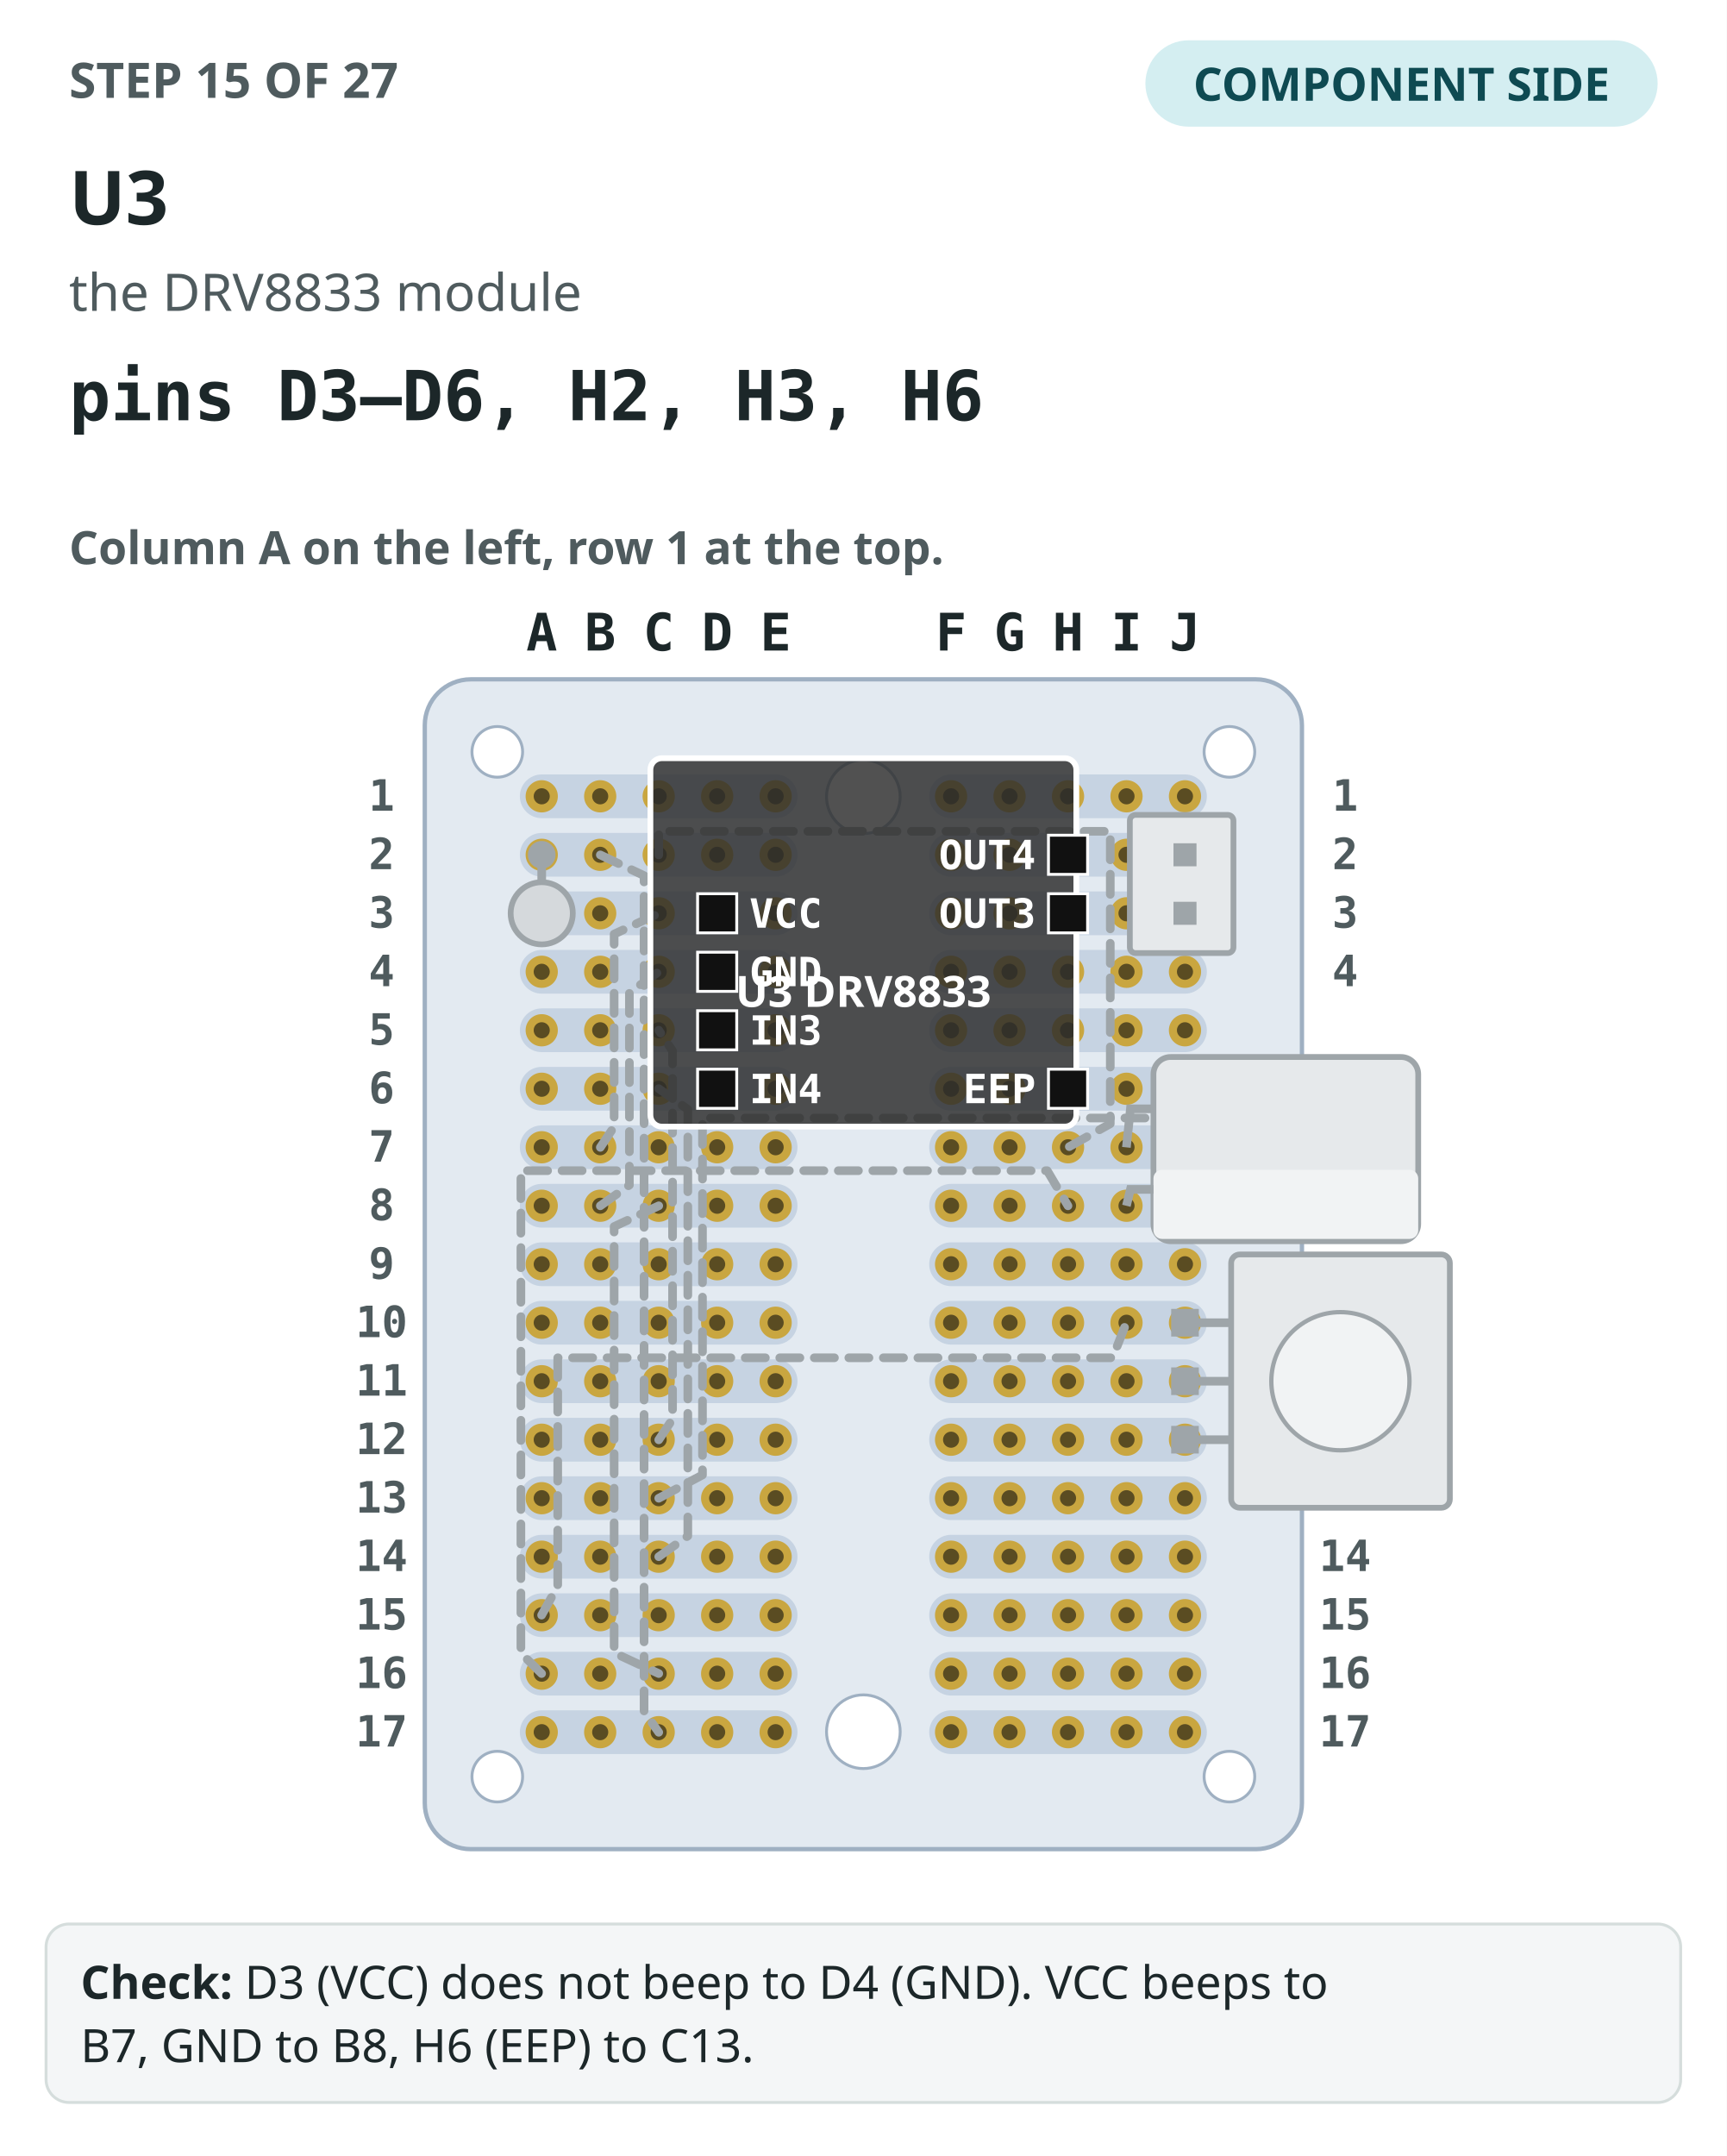
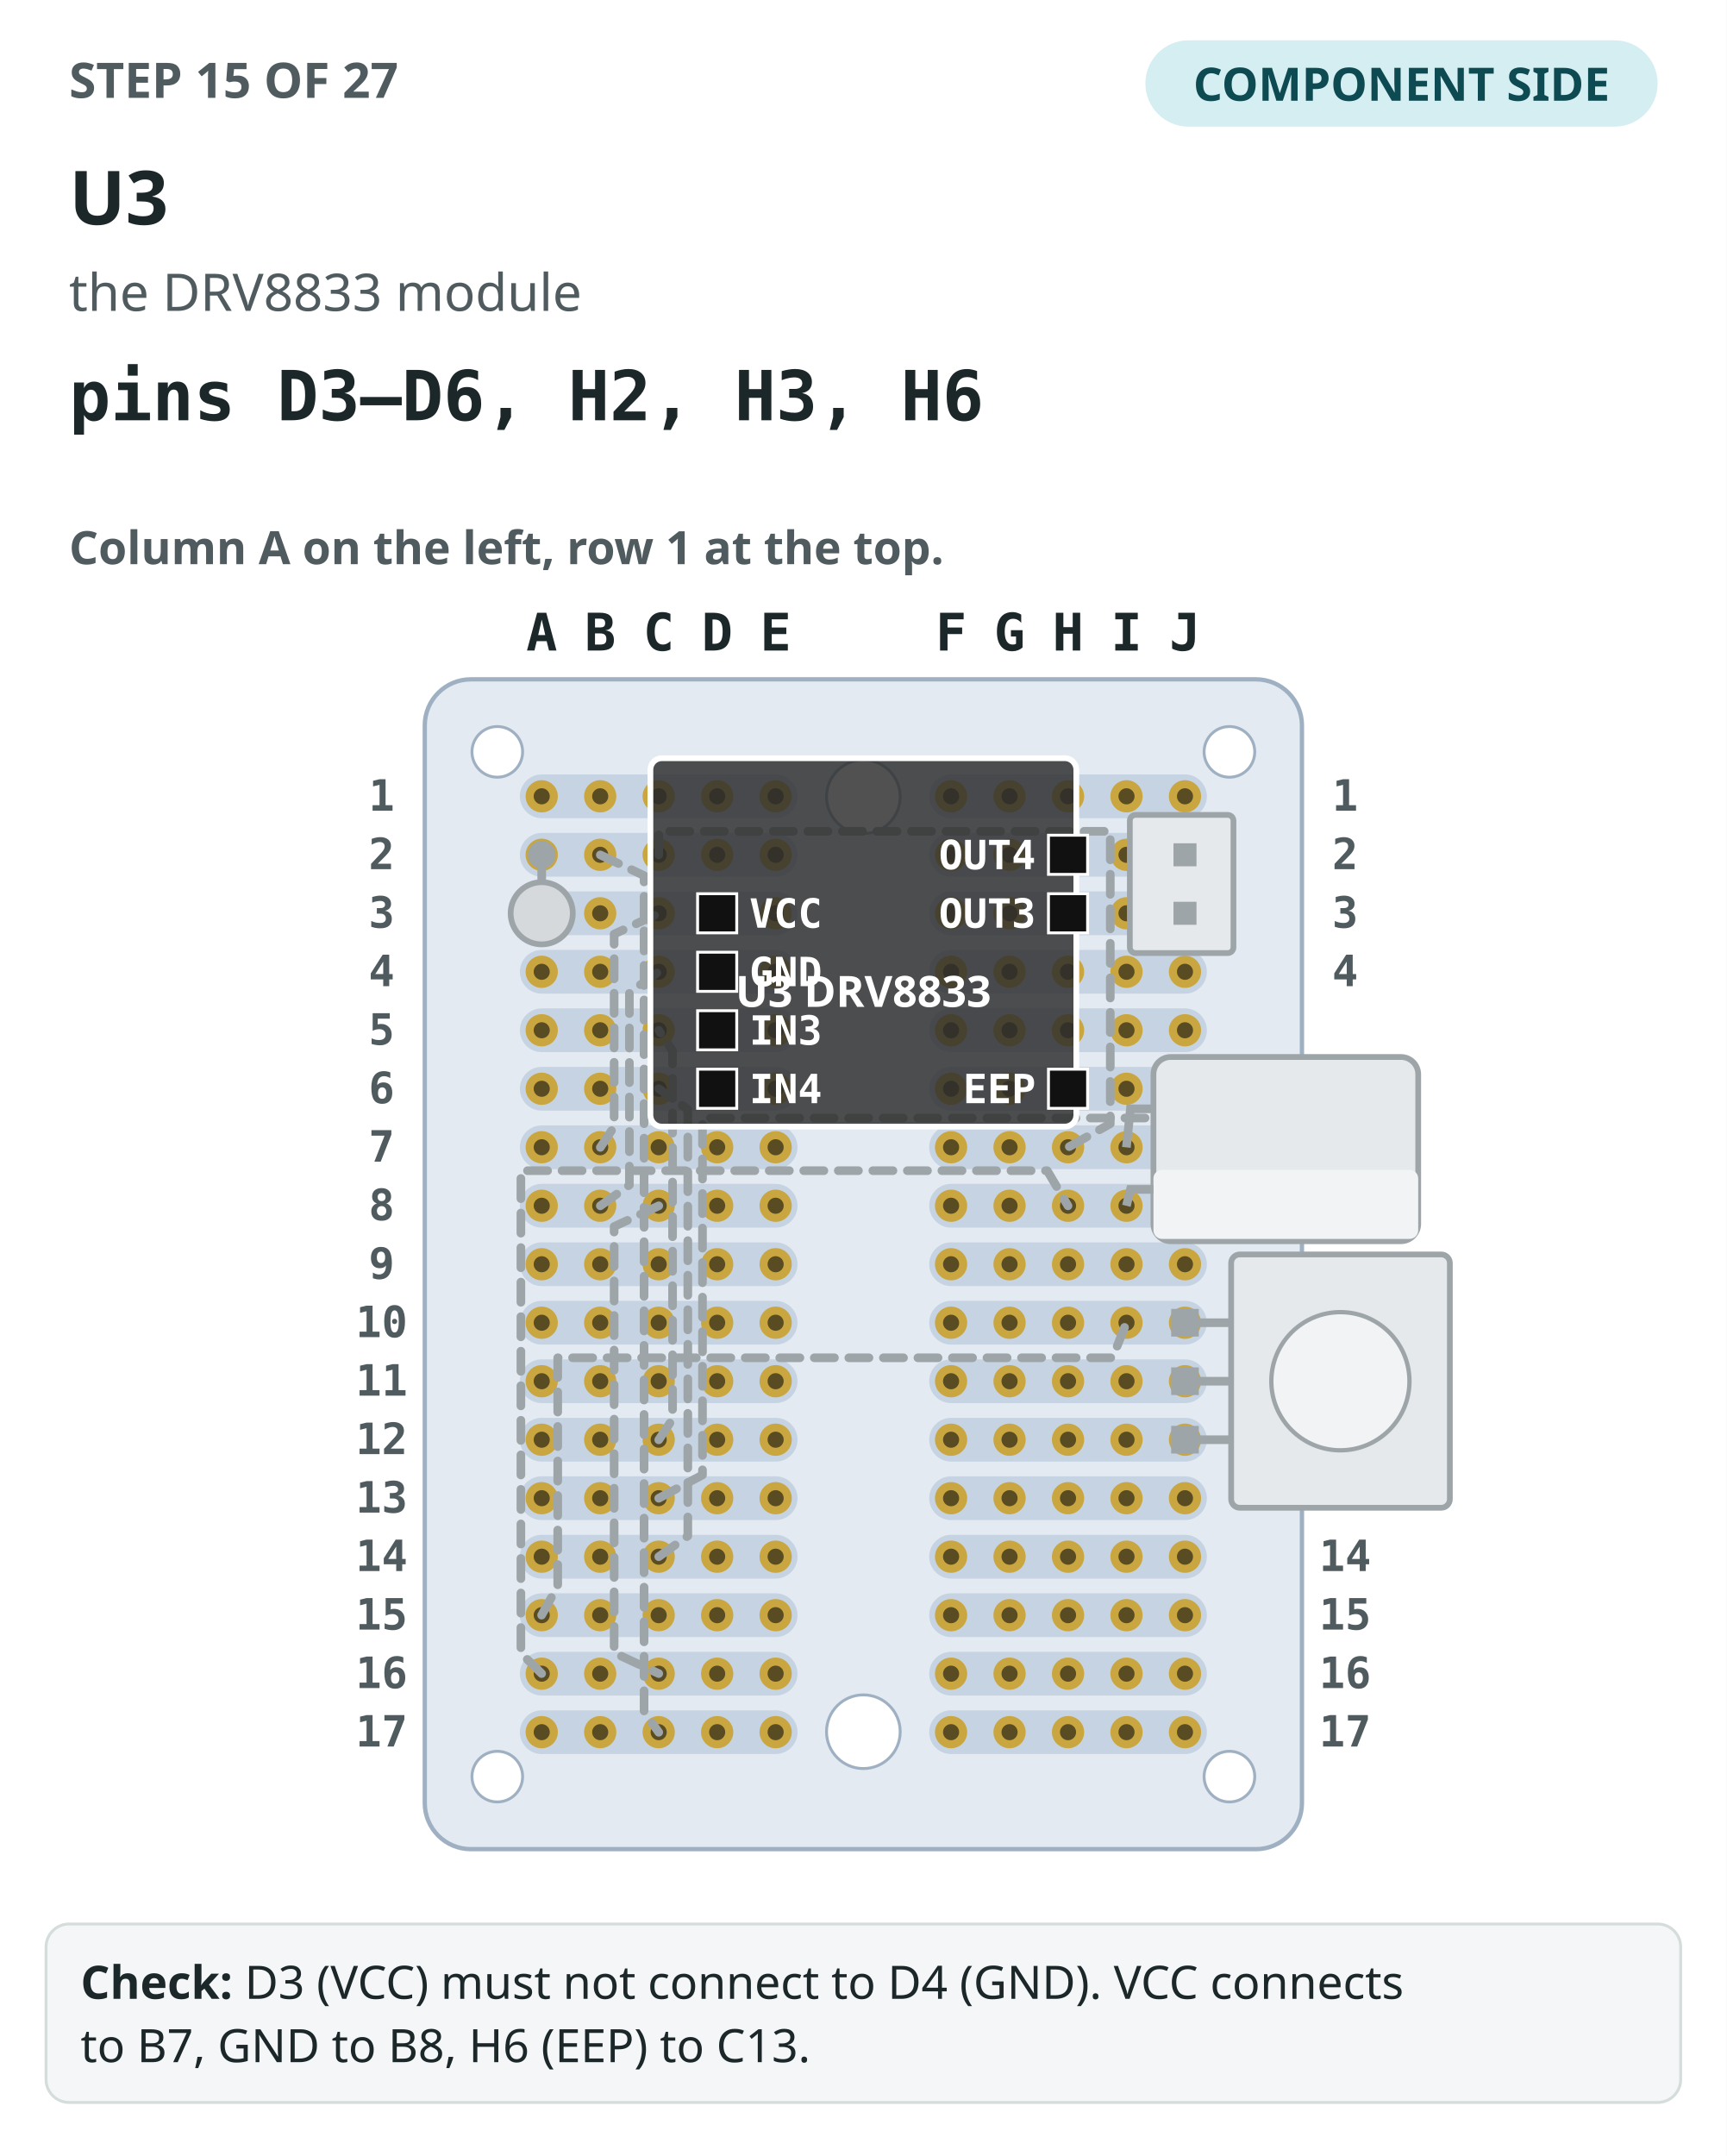
<svg xmlns="http://www.w3.org/2000/svg" viewBox="0 0 600 749" role="img" aria-label="Step 15: The perfboard seen from the component side, column A on the left, with the 14 earlier steps drawn in grey. U3 drawn in colour, pins D3–D6, H2, H3, H6.">
  <rect width="600" height="749" fill="#ffffff" />
  <text x="24" y="34" font-family="IBM Plex Sans,ui-sans-serif,system-ui,sans-serif" font-size="17" font-weight="700" fill="#4f5b5e">STEP 15 OF 27</text>
  <rect x="398" y="14" width="178" height="30" rx="15" fill="#d4eef1" />
  <text x="487" y="35" text-anchor="middle" font-family="IBM Plex Sans,ui-sans-serif,system-ui,sans-serif" font-size="16" font-weight="700" fill="#0e4a52">COMPONENT SIDE</text>
  <text x="24" y="78" font-family="IBM Plex Sans,ui-sans-serif,system-ui,sans-serif" font-size="26" font-weight="700" fill="#1c2729">U3</text>
  <text x="24" y="108" font-family="IBM Plex Sans,ui-sans-serif,system-ui,sans-serif" font-size="18" fill="#4f5b5e">the DRV8833 module</text>
  <text x="24" y="146" font-family="IBM Plex Mono,ui-monospace,SFMono-Regular,Menlo,monospace" font-size="24" font-weight="700" fill="#1c2729">pins D3–D6, H2, H3, H6</text>
  <text x="24" y="196" font-family="IBM Plex Sans,ui-sans-serif,system-ui,sans-serif" font-size="16" font-weight="600" fill="#4f5b5e">Column A on the left, row 1 at the top.</text>
  <rect x="147.6" y="236" width="304.8" height="406.4" rx="16" fill="#e3eaf1" stroke="#9fb0c2" stroke-width="1.5" />
  <rect x="180.64" y="269.04" width="96.48" height="15.2" rx="7.6" fill="#c6d3e2" />
  <rect x="322.88" y="269.04" width="96.48" height="15.2" rx="7.6" fill="#c6d3e2" />
  <rect x="180.64" y="289.36" width="96.48" height="15.2" rx="7.6" fill="#c6d3e2" />
  <rect x="322.88" y="289.36" width="96.48" height="15.2" rx="7.6" fill="#c6d3e2" />
  <rect x="180.64" y="309.68" width="96.48" height="15.2" rx="7.6" fill="#c6d3e2" />
  <rect x="322.88" y="309.68" width="96.48" height="15.2" rx="7.6" fill="#c6d3e2" />
  <rect x="180.64" y="330" width="96.48" height="15.2" rx="7.6" fill="#c6d3e2" />
  <rect x="322.88" y="330" width="96.48" height="15.2" rx="7.6" fill="#c6d3e2" />
  <rect x="180.64" y="350.32" width="96.48" height="15.2" rx="7.6" fill="#c6d3e2" />
  <rect x="322.88" y="350.32" width="96.48" height="15.2" rx="7.6" fill="#c6d3e2" />
  <rect x="180.64" y="370.64" width="96.48" height="15.2" rx="7.6" fill="#c6d3e2" />
  <rect x="322.88" y="370.64" width="96.48" height="15.2" rx="7.6" fill="#c6d3e2" />
  <rect x="180.64" y="390.96" width="96.48" height="15.2" rx="7.6" fill="#c6d3e2" />
  <rect x="322.88" y="390.96" width="96.48" height="15.2" rx="7.6" fill="#c6d3e2" />
  <rect x="180.64" y="411.28" width="96.48" height="15.2" rx="7.6" fill="#c6d3e2" />
  <rect x="322.88" y="411.28" width="96.48" height="15.2" rx="7.6" fill="#c6d3e2" />
  <rect x="180.64" y="431.6" width="96.48" height="15.2" rx="7.6" fill="#c6d3e2" />
  <rect x="322.88" y="431.6" width="96.48" height="15.2" rx="7.6" fill="#c6d3e2" />
  <rect x="180.64" y="451.92" width="96.48" height="15.2" rx="7.6" fill="#c6d3e2" />
  <rect x="322.88" y="451.92" width="96.48" height="15.2" rx="7.6" fill="#c6d3e2" />
  <rect x="180.64" y="472.24" width="96.48" height="15.2" rx="7.6" fill="#c6d3e2" />
  <rect x="322.88" y="472.24" width="96.48" height="15.2" rx="7.6" fill="#c6d3e2" />
  <rect x="180.64" y="492.56" width="96.48" height="15.2" rx="7.6" fill="#c6d3e2" />
  <rect x="322.88" y="492.56" width="96.48" height="15.2" rx="7.6" fill="#c6d3e2" />
  <rect x="180.64" y="512.88" width="96.48" height="15.2" rx="7.6" fill="#c6d3e2" />
  <rect x="322.88" y="512.88" width="96.48" height="15.2" rx="7.6" fill="#c6d3e2" />
  <rect x="180.64" y="533.2" width="96.48" height="15.2" rx="7.6" fill="#c6d3e2" />
  <rect x="322.88" y="533.2" width="96.48" height="15.2" rx="7.6" fill="#c6d3e2" />
  <rect x="180.64" y="553.52" width="96.48" height="15.2" rx="7.6" fill="#c6d3e2" />
  <rect x="322.88" y="553.52" width="96.48" height="15.2" rx="7.6" fill="#c6d3e2" />
  <rect x="180.64" y="573.84" width="96.48" height="15.2" rx="7.6" fill="#c6d3e2" />
  <rect x="322.88" y="573.84" width="96.48" height="15.2" rx="7.6" fill="#c6d3e2" />
  <rect x="180.64" y="594.16" width="96.48" height="15.2" rx="7.6" fill="#c6d3e2" />
  <rect x="322.88" y="594.16" width="96.48" height="15.2" rx="7.6" fill="#c6d3e2" />
  <circle cx="300" cy="276.8" r="12.8" fill="#ffffff" stroke="#9fb0c2" />
  <circle cx="300" cy="601.6" r="12.8" fill="#ffffff" stroke="#9fb0c2" />
  <circle cx="172.8" cy="261.2" r="8.8" fill="#ffffff" stroke="#9fb0c2" />
  <circle cx="427.2" cy="261.2" r="8.8" fill="#ffffff" stroke="#9fb0c2" />
  <circle cx="172.8" cy="617.2" r="8.8" fill="#ffffff" stroke="#9fb0c2" />
  <circle cx="427.2" cy="617.2" r="8.8" fill="#ffffff" stroke="#9fb0c2" />
  <circle cx="188.24" cy="276.64" r="5.6" fill="#c9a640" />
  <circle cx="188.24" cy="276.64" r="2.8" fill="#5a4c22" />
  <circle cx="208.56" cy="276.64" r="5.6" fill="#c9a640" />
  <circle cx="208.56" cy="276.64" r="2.8" fill="#5a4c22" />
  <circle cx="228.88" cy="276.64" r="5.6" fill="#c9a640" />
  <circle cx="228.88" cy="276.64" r="2.8" fill="#5a4c22" />
  <circle cx="249.2" cy="276.64" r="5.6" fill="#c9a640" />
  <circle cx="249.2" cy="276.64" r="2.8" fill="#5a4c22" />
  <circle cx="269.52" cy="276.64" r="5.6" fill="#c9a640" />
  <circle cx="269.52" cy="276.64" r="2.8" fill="#5a4c22" />
  <circle cx="330.48" cy="276.64" r="5.6" fill="#c9a640" />
  <circle cx="330.48" cy="276.64" r="2.8" fill="#5a4c22" />
  <circle cx="350.8" cy="276.64" r="5.6" fill="#c9a640" />
  <circle cx="350.8" cy="276.64" r="2.8" fill="#5a4c22" />
  <circle cx="371.12" cy="276.64" r="5.6" fill="#c9a640" />
  <circle cx="371.12" cy="276.64" r="2.8" fill="#5a4c22" />
  <circle cx="391.44" cy="276.64" r="5.6" fill="#c9a640" />
  <circle cx="391.44" cy="276.64" r="2.8" fill="#5a4c22" />
  <circle cx="411.76" cy="276.64" r="5.6" fill="#c9a640" />
  <circle cx="411.76" cy="276.64" r="2.8" fill="#5a4c22" />
  <circle cx="188.24" cy="296.96" r="5.6" fill="#c9a640" />
  <circle cx="188.24" cy="296.96" r="2.8" fill="#5a4c22" />
  <circle cx="208.56" cy="296.96" r="5.6" fill="#c9a640" />
  <circle cx="208.56" cy="296.96" r="2.8" fill="#5a4c22" />
  <circle cx="228.88" cy="296.96" r="5.6" fill="#c9a640" />
  <circle cx="228.88" cy="296.96" r="2.8" fill="#5a4c22" />
  <circle cx="249.2" cy="296.96" r="5.6" fill="#c9a640" />
  <circle cx="249.2" cy="296.96" r="2.8" fill="#5a4c22" />
  <circle cx="269.52" cy="296.96" r="5.6" fill="#c9a640" />
  <circle cx="269.52" cy="296.96" r="2.8" fill="#5a4c22" />
  <circle cx="330.48" cy="296.96" r="5.6" fill="#c9a640" />
  <circle cx="330.48" cy="296.96" r="2.8" fill="#5a4c22" />
  <circle cx="350.8" cy="296.96" r="5.6" fill="#c9a640" />
  <circle cx="350.8" cy="296.96" r="2.8" fill="#5a4c22" />
  <circle cx="371.12" cy="296.96" r="5.6" fill="#c9a640" />
  <circle cx="371.12" cy="296.96" r="2.8" fill="#5a4c22" />
  <circle cx="391.44" cy="296.96" r="5.6" fill="#c9a640" />
  <circle cx="391.44" cy="296.96" r="2.8" fill="#5a4c22" />
  <circle cx="411.76" cy="296.96" r="5.6" fill="#c9a640" />
  <circle cx="411.76" cy="296.96" r="2.8" fill="#5a4c22" />
  <circle cx="188.24" cy="317.28" r="5.6" fill="#c9a640" />
  <circle cx="188.24" cy="317.28" r="2.8" fill="#5a4c22" />
  <circle cx="208.56" cy="317.28" r="5.6" fill="#c9a640" />
  <circle cx="208.56" cy="317.28" r="2.8" fill="#5a4c22" />
  <circle cx="228.88" cy="317.28" r="5.6" fill="#c9a640" />
  <circle cx="228.88" cy="317.28" r="2.8" fill="#5a4c22" />
  <circle cx="249.2" cy="317.28" r="5.6" fill="#c9a640" />
  <circle cx="249.2" cy="317.28" r="2.8" fill="#5a4c22" />
  <circle cx="269.52" cy="317.28" r="5.6" fill="#c9a640" />
  <circle cx="269.52" cy="317.28" r="2.8" fill="#5a4c22" />
  <circle cx="330.48" cy="317.28" r="5.6" fill="#c9a640" />
  <circle cx="330.48" cy="317.28" r="2.8" fill="#5a4c22" />
  <circle cx="350.8" cy="317.28" r="5.6" fill="#c9a640" />
  <circle cx="350.8" cy="317.28" r="2.8" fill="#5a4c22" />
  <circle cx="371.12" cy="317.28" r="5.6" fill="#c9a640" />
  <circle cx="371.12" cy="317.28" r="2.8" fill="#5a4c22" />
  <circle cx="391.44" cy="317.28" r="5.6" fill="#c9a640" />
  <circle cx="391.44" cy="317.28" r="2.8" fill="#5a4c22" />
  <circle cx="411.76" cy="317.28" r="5.6" fill="#c9a640" />
  <circle cx="411.76" cy="317.28" r="2.8" fill="#5a4c22" />
  <circle cx="188.24" cy="337.6" r="5.6" fill="#c9a640" />
  <circle cx="188.24" cy="337.6" r="2.8" fill="#5a4c22" />
  <circle cx="208.56" cy="337.6" r="5.6" fill="#c9a640" />
  <circle cx="208.56" cy="337.6" r="2.8" fill="#5a4c22" />
  <circle cx="228.88" cy="337.6" r="5.6" fill="#c9a640" />
  <circle cx="228.88" cy="337.6" r="2.8" fill="#5a4c22" />
  <circle cx="249.2" cy="337.6" r="5.6" fill="#c9a640" />
  <circle cx="249.2" cy="337.6" r="2.8" fill="#5a4c22" />
  <circle cx="269.52" cy="337.6" r="5.6" fill="#c9a640" />
  <circle cx="269.52" cy="337.6" r="2.8" fill="#5a4c22" />
  <circle cx="330.48" cy="337.6" r="5.6" fill="#c9a640" />
  <circle cx="330.48" cy="337.6" r="2.8" fill="#5a4c22" />
  <circle cx="350.8" cy="337.6" r="5.6" fill="#c9a640" />
  <circle cx="350.8" cy="337.6" r="2.8" fill="#5a4c22" />
  <circle cx="371.12" cy="337.6" r="5.6" fill="#c9a640" />
  <circle cx="371.12" cy="337.6" r="2.8" fill="#5a4c22" />
  <circle cx="391.44" cy="337.6" r="5.6" fill="#c9a640" />
  <circle cx="391.44" cy="337.6" r="2.8" fill="#5a4c22" />
  <circle cx="411.76" cy="337.6" r="5.6" fill="#c9a640" />
  <circle cx="411.76" cy="337.6" r="2.8" fill="#5a4c22" />
  <circle cx="188.24" cy="357.92" r="5.6" fill="#c9a640" />
  <circle cx="188.24" cy="357.92" r="2.8" fill="#5a4c22" />
  <circle cx="208.56" cy="357.92" r="5.6" fill="#c9a640" />
  <circle cx="208.56" cy="357.92" r="2.8" fill="#5a4c22" />
  <circle cx="228.88" cy="357.92" r="5.6" fill="#c9a640" />
  <circle cx="228.88" cy="357.92" r="2.8" fill="#5a4c22" />
  <circle cx="249.2" cy="357.92" r="5.6" fill="#c9a640" />
  <circle cx="249.2" cy="357.92" r="2.8" fill="#5a4c22" />
  <circle cx="269.52" cy="357.92" r="5.6" fill="#c9a640" />
  <circle cx="269.52" cy="357.92" r="2.8" fill="#5a4c22" />
  <circle cx="330.48" cy="357.92" r="5.6" fill="#c9a640" />
  <circle cx="330.48" cy="357.92" r="2.8" fill="#5a4c22" />
  <circle cx="350.8" cy="357.92" r="5.6" fill="#c9a640" />
  <circle cx="350.8" cy="357.92" r="2.8" fill="#5a4c22" />
  <circle cx="371.12" cy="357.92" r="5.6" fill="#c9a640" />
  <circle cx="371.12" cy="357.92" r="2.8" fill="#5a4c22" />
  <circle cx="391.44" cy="357.92" r="5.6" fill="#c9a640" />
  <circle cx="391.44" cy="357.92" r="2.8" fill="#5a4c22" />
  <circle cx="411.76" cy="357.92" r="5.6" fill="#c9a640" />
  <circle cx="411.76" cy="357.92" r="2.8" fill="#5a4c22" />
  <circle cx="188.24" cy="378.24" r="5.6" fill="#c9a640" />
  <circle cx="188.24" cy="378.24" r="2.8" fill="#5a4c22" />
  <circle cx="208.56" cy="378.24" r="5.6" fill="#c9a640" />
  <circle cx="208.56" cy="378.24" r="2.8" fill="#5a4c22" />
  <circle cx="228.88" cy="378.24" r="5.6" fill="#c9a640" />
  <circle cx="228.88" cy="378.24" r="2.8" fill="#5a4c22" />
  <circle cx="249.2" cy="378.24" r="5.6" fill="#c9a640" />
  <circle cx="249.2" cy="378.24" r="2.8" fill="#5a4c22" />
  <circle cx="269.52" cy="378.24" r="5.6" fill="#c9a640" />
  <circle cx="269.52" cy="378.24" r="2.8" fill="#5a4c22" />
  <circle cx="330.48" cy="378.24" r="5.6" fill="#c9a640" />
  <circle cx="330.48" cy="378.24" r="2.8" fill="#5a4c22" />
  <circle cx="350.8" cy="378.24" r="5.6" fill="#c9a640" />
  <circle cx="350.8" cy="378.24" r="2.8" fill="#5a4c22" />
  <circle cx="371.12" cy="378.24" r="5.6" fill="#c9a640" />
  <circle cx="371.12" cy="378.24" r="2.8" fill="#5a4c22" />
  <circle cx="391.44" cy="378.24" r="5.6" fill="#c9a640" />
  <circle cx="391.44" cy="378.24" r="2.8" fill="#5a4c22" />
  <circle cx="411.76" cy="378.24" r="5.6" fill="#c9a640" />
  <circle cx="411.76" cy="378.24" r="2.8" fill="#5a4c22" />
  <circle cx="188.24" cy="398.56" r="5.6" fill="#c9a640" />
  <circle cx="188.24" cy="398.56" r="2.8" fill="#5a4c22" />
  <circle cx="208.56" cy="398.56" r="5.6" fill="#c9a640" />
  <circle cx="208.56" cy="398.56" r="2.8" fill="#5a4c22" />
  <circle cx="228.88" cy="398.56" r="5.6" fill="#c9a640" />
  <circle cx="228.88" cy="398.56" r="2.8" fill="#5a4c22" />
  <circle cx="249.2" cy="398.56" r="5.6" fill="#c9a640" />
  <circle cx="249.2" cy="398.56" r="2.8" fill="#5a4c22" />
  <circle cx="269.52" cy="398.56" r="5.6" fill="#c9a640" />
  <circle cx="269.52" cy="398.56" r="2.8" fill="#5a4c22" />
  <circle cx="330.48" cy="398.56" r="5.6" fill="#c9a640" />
  <circle cx="330.48" cy="398.56" r="2.8" fill="#5a4c22" />
  <circle cx="350.8" cy="398.56" r="5.6" fill="#c9a640" />
  <circle cx="350.8" cy="398.56" r="2.8" fill="#5a4c22" />
  <circle cx="371.12" cy="398.56" r="5.6" fill="#c9a640" />
  <circle cx="371.12" cy="398.56" r="2.8" fill="#5a4c22" />
  <circle cx="391.44" cy="398.56" r="5.6" fill="#c9a640" />
  <circle cx="391.44" cy="398.56" r="2.8" fill="#5a4c22" />
  <circle cx="411.76" cy="398.56" r="5.6" fill="#c9a640" />
  <circle cx="411.76" cy="398.56" r="2.8" fill="#5a4c22" />
  <circle cx="188.24" cy="418.88" r="5.6" fill="#c9a640" />
  <circle cx="188.24" cy="418.88" r="2.8" fill="#5a4c22" />
  <circle cx="208.56" cy="418.88" r="5.6" fill="#c9a640" />
  <circle cx="208.56" cy="418.88" r="2.8" fill="#5a4c22" />
  <circle cx="228.88" cy="418.88" r="5.6" fill="#c9a640" />
  <circle cx="228.88" cy="418.88" r="2.8" fill="#5a4c22" />
  <circle cx="249.2" cy="418.88" r="5.6" fill="#c9a640" />
  <circle cx="249.2" cy="418.88" r="2.8" fill="#5a4c22" />
  <circle cx="269.52" cy="418.88" r="5.6" fill="#c9a640" />
  <circle cx="269.52" cy="418.88" r="2.8" fill="#5a4c22" />
  <circle cx="330.48" cy="418.88" r="5.6" fill="#c9a640" />
  <circle cx="330.48" cy="418.88" r="2.8" fill="#5a4c22" />
  <circle cx="350.8" cy="418.88" r="5.6" fill="#c9a640" />
  <circle cx="350.8" cy="418.88" r="2.8" fill="#5a4c22" />
  <circle cx="371.12" cy="418.88" r="5.6" fill="#c9a640" />
  <circle cx="371.12" cy="418.88" r="2.8" fill="#5a4c22" />
  <circle cx="391.44" cy="418.88" r="5.6" fill="#c9a640" />
  <circle cx="391.44" cy="418.88" r="2.8" fill="#5a4c22" />
  <circle cx="411.76" cy="418.88" r="5.6" fill="#c9a640" />
  <circle cx="411.76" cy="418.88" r="2.8" fill="#5a4c22" />
  <circle cx="188.24" cy="439.2" r="5.6" fill="#c9a640" />
  <circle cx="188.24" cy="439.2" r="2.8" fill="#5a4c22" />
  <circle cx="208.56" cy="439.2" r="5.6" fill="#c9a640" />
  <circle cx="208.56" cy="439.2" r="2.8" fill="#5a4c22" />
  <circle cx="228.88" cy="439.2" r="5.6" fill="#c9a640" />
  <circle cx="228.88" cy="439.2" r="2.8" fill="#5a4c22" />
  <circle cx="249.2" cy="439.2" r="5.6" fill="#c9a640" />
  <circle cx="249.2" cy="439.2" r="2.8" fill="#5a4c22" />
  <circle cx="269.52" cy="439.2" r="5.6" fill="#c9a640" />
  <circle cx="269.52" cy="439.2" r="2.8" fill="#5a4c22" />
  <circle cx="330.48" cy="439.2" r="5.6" fill="#c9a640" />
  <circle cx="330.48" cy="439.2" r="2.8" fill="#5a4c22" />
  <circle cx="350.8" cy="439.2" r="5.6" fill="#c9a640" />
  <circle cx="350.8" cy="439.2" r="2.8" fill="#5a4c22" />
  <circle cx="371.12" cy="439.2" r="5.6" fill="#c9a640" />
  <circle cx="371.12" cy="439.2" r="2.8" fill="#5a4c22" />
  <circle cx="391.44" cy="439.2" r="5.6" fill="#c9a640" />
  <circle cx="391.44" cy="439.2" r="2.8" fill="#5a4c22" />
  <circle cx="411.76" cy="439.2" r="5.6" fill="#c9a640" />
  <circle cx="411.76" cy="439.2" r="2.8" fill="#5a4c22" />
  <circle cx="188.24" cy="459.52" r="5.6" fill="#c9a640" />
  <circle cx="188.24" cy="459.52" r="2.8" fill="#5a4c22" />
  <circle cx="208.56" cy="459.52" r="5.6" fill="#c9a640" />
  <circle cx="208.56" cy="459.52" r="2.8" fill="#5a4c22" />
  <circle cx="228.88" cy="459.52" r="5.6" fill="#c9a640" />
  <circle cx="228.88" cy="459.52" r="2.8" fill="#5a4c22" />
  <circle cx="249.2" cy="459.52" r="5.6" fill="#c9a640" />
  <circle cx="249.2" cy="459.52" r="2.8" fill="#5a4c22" />
  <circle cx="269.52" cy="459.52" r="5.6" fill="#c9a640" />
  <circle cx="269.52" cy="459.52" r="2.8" fill="#5a4c22" />
  <circle cx="330.48" cy="459.52" r="5.6" fill="#c9a640" />
  <circle cx="330.48" cy="459.52" r="2.8" fill="#5a4c22" />
  <circle cx="350.8" cy="459.52" r="5.6" fill="#c9a640" />
  <circle cx="350.8" cy="459.52" r="2.8" fill="#5a4c22" />
  <circle cx="371.12" cy="459.52" r="5.6" fill="#c9a640" />
  <circle cx="371.12" cy="459.52" r="2.8" fill="#5a4c22" />
  <circle cx="391.44" cy="459.52" r="5.6" fill="#c9a640" />
  <circle cx="391.44" cy="459.52" r="2.8" fill="#5a4c22" />
  <circle cx="411.76" cy="459.52" r="5.6" fill="#c9a640" />
  <circle cx="411.76" cy="459.52" r="2.8" fill="#5a4c22" />
  <circle cx="188.24" cy="479.84" r="5.6" fill="#c9a640" />
  <circle cx="188.24" cy="479.84" r="2.8" fill="#5a4c22" />
  <circle cx="208.56" cy="479.84" r="5.6" fill="#c9a640" />
  <circle cx="208.56" cy="479.84" r="2.8" fill="#5a4c22" />
  <circle cx="228.88" cy="479.84" r="5.6" fill="#c9a640" />
  <circle cx="228.88" cy="479.84" r="2.8" fill="#5a4c22" />
  <circle cx="249.2" cy="479.84" r="5.6" fill="#c9a640" />
  <circle cx="249.2" cy="479.84" r="2.8" fill="#5a4c22" />
  <circle cx="269.52" cy="479.84" r="5.6" fill="#c9a640" />
  <circle cx="269.52" cy="479.84" r="2.8" fill="#5a4c22" />
  <circle cx="330.48" cy="479.84" r="5.6" fill="#c9a640" />
  <circle cx="330.48" cy="479.84" r="2.8" fill="#5a4c22" />
  <circle cx="350.8" cy="479.84" r="5.6" fill="#c9a640" />
  <circle cx="350.8" cy="479.84" r="2.8" fill="#5a4c22" />
  <circle cx="371.12" cy="479.84" r="5.6" fill="#c9a640" />
  <circle cx="371.12" cy="479.84" r="2.8" fill="#5a4c22" />
  <circle cx="391.44" cy="479.84" r="5.6" fill="#c9a640" />
  <circle cx="391.44" cy="479.84" r="2.8" fill="#5a4c22" />
  <circle cx="411.76" cy="479.84" r="5.6" fill="#c9a640" />
  <circle cx="411.76" cy="479.84" r="2.8" fill="#5a4c22" />
  <circle cx="188.24" cy="500.16" r="5.6" fill="#c9a640" />
  <circle cx="188.24" cy="500.16" r="2.8" fill="#5a4c22" />
  <circle cx="208.56" cy="500.16" r="5.6" fill="#c9a640" />
  <circle cx="208.56" cy="500.16" r="2.8" fill="#5a4c22" />
  <circle cx="228.88" cy="500.16" r="5.6" fill="#c9a640" />
  <circle cx="228.88" cy="500.16" r="2.8" fill="#5a4c22" />
  <circle cx="249.2" cy="500.16" r="5.6" fill="#c9a640" />
  <circle cx="249.2" cy="500.16" r="2.8" fill="#5a4c22" />
  <circle cx="269.52" cy="500.16" r="5.6" fill="#c9a640" />
  <circle cx="269.52" cy="500.16" r="2.8" fill="#5a4c22" />
  <circle cx="330.48" cy="500.16" r="5.6" fill="#c9a640" />
  <circle cx="330.48" cy="500.16" r="2.8" fill="#5a4c22" />
  <circle cx="350.8" cy="500.16" r="5.6" fill="#c9a640" />
  <circle cx="350.8" cy="500.16" r="2.8" fill="#5a4c22" />
  <circle cx="371.12" cy="500.16" r="5.6" fill="#c9a640" />
  <circle cx="371.12" cy="500.16" r="2.8" fill="#5a4c22" />
  <circle cx="391.44" cy="500.16" r="5.6" fill="#c9a640" />
  <circle cx="391.44" cy="500.16" r="2.8" fill="#5a4c22" />
  <circle cx="411.76" cy="500.16" r="5.6" fill="#c9a640" />
  <circle cx="411.76" cy="500.16" r="2.8" fill="#5a4c22" />
  <circle cx="188.24" cy="520.48" r="5.6" fill="#c9a640" />
  <circle cx="188.24" cy="520.48" r="2.8" fill="#5a4c22" />
  <circle cx="208.56" cy="520.48" r="5.6" fill="#c9a640" />
  <circle cx="208.56" cy="520.48" r="2.8" fill="#5a4c22" />
  <circle cx="228.88" cy="520.48" r="5.6" fill="#c9a640" />
  <circle cx="228.88" cy="520.48" r="2.8" fill="#5a4c22" />
  <circle cx="249.2" cy="520.48" r="5.6" fill="#c9a640" />
  <circle cx="249.2" cy="520.48" r="2.8" fill="#5a4c22" />
  <circle cx="269.52" cy="520.48" r="5.6" fill="#c9a640" />
  <circle cx="269.52" cy="520.48" r="2.8" fill="#5a4c22" />
  <circle cx="330.48" cy="520.48" r="5.6" fill="#c9a640" />
  <circle cx="330.48" cy="520.48" r="2.8" fill="#5a4c22" />
  <circle cx="350.8" cy="520.48" r="5.6" fill="#c9a640" />
  <circle cx="350.8" cy="520.48" r="2.8" fill="#5a4c22" />
  <circle cx="371.12" cy="520.48" r="5.6" fill="#c9a640" />
  <circle cx="371.12" cy="520.48" r="2.8" fill="#5a4c22" />
  <circle cx="391.44" cy="520.48" r="5.6" fill="#c9a640" />
  <circle cx="391.44" cy="520.48" r="2.8" fill="#5a4c22" />
  <circle cx="411.76" cy="520.48" r="5.6" fill="#c9a640" />
  <circle cx="411.76" cy="520.48" r="2.8" fill="#5a4c22" />
  <circle cx="188.24" cy="540.8" r="5.6" fill="#c9a640" />
  <circle cx="188.24" cy="540.8" r="2.8" fill="#5a4c22" />
  <circle cx="208.56" cy="540.8" r="5.6" fill="#c9a640" />
  <circle cx="208.56" cy="540.8" r="2.8" fill="#5a4c22" />
  <circle cx="228.88" cy="540.8" r="5.6" fill="#c9a640" />
  <circle cx="228.88" cy="540.8" r="2.8" fill="#5a4c22" />
  <circle cx="249.2" cy="540.8" r="5.6" fill="#c9a640" />
  <circle cx="249.2" cy="540.8" r="2.8" fill="#5a4c22" />
  <circle cx="269.52" cy="540.8" r="5.6" fill="#c9a640" />
  <circle cx="269.52" cy="540.8" r="2.8" fill="#5a4c22" />
  <circle cx="330.48" cy="540.8" r="5.6" fill="#c9a640" />
  <circle cx="330.48" cy="540.8" r="2.8" fill="#5a4c22" />
  <circle cx="350.8" cy="540.8" r="5.6" fill="#c9a640" />
  <circle cx="350.8" cy="540.8" r="2.8" fill="#5a4c22" />
  <circle cx="371.12" cy="540.8" r="5.6" fill="#c9a640" />
  <circle cx="371.12" cy="540.8" r="2.8" fill="#5a4c22" />
  <circle cx="391.44" cy="540.8" r="5.6" fill="#c9a640" />
  <circle cx="391.44" cy="540.8" r="2.8" fill="#5a4c22" />
  <circle cx="411.76" cy="540.8" r="5.6" fill="#c9a640" />
  <circle cx="411.76" cy="540.8" r="2.8" fill="#5a4c22" />
  <circle cx="188.24" cy="561.12" r="5.6" fill="#c9a640" />
  <circle cx="188.24" cy="561.12" r="2.8" fill="#5a4c22" />
  <circle cx="208.56" cy="561.12" r="5.6" fill="#c9a640" />
  <circle cx="208.56" cy="561.12" r="2.8" fill="#5a4c22" />
  <circle cx="228.88" cy="561.12" r="5.6" fill="#c9a640" />
  <circle cx="228.88" cy="561.12" r="2.8" fill="#5a4c22" />
  <circle cx="249.2" cy="561.12" r="5.6" fill="#c9a640" />
  <circle cx="249.2" cy="561.12" r="2.8" fill="#5a4c22" />
  <circle cx="269.52" cy="561.12" r="5.6" fill="#c9a640" />
  <circle cx="269.52" cy="561.12" r="2.8" fill="#5a4c22" />
  <circle cx="330.48" cy="561.12" r="5.6" fill="#c9a640" />
  <circle cx="330.48" cy="561.12" r="2.8" fill="#5a4c22" />
  <circle cx="350.8" cy="561.12" r="5.6" fill="#c9a640" />
  <circle cx="350.8" cy="561.12" r="2.8" fill="#5a4c22" />
  <circle cx="371.12" cy="561.12" r="5.6" fill="#c9a640" />
  <circle cx="371.12" cy="561.12" r="2.8" fill="#5a4c22" />
  <circle cx="391.44" cy="561.12" r="5.6" fill="#c9a640" />
  <circle cx="391.44" cy="561.12" r="2.8" fill="#5a4c22" />
  <circle cx="411.76" cy="561.12" r="5.6" fill="#c9a640" />
  <circle cx="411.76" cy="561.12" r="2.8" fill="#5a4c22" />
  <circle cx="188.24" cy="581.44" r="5.6" fill="#c9a640" />
  <circle cx="188.24" cy="581.44" r="2.8" fill="#5a4c22" />
  <circle cx="208.56" cy="581.44" r="5.6" fill="#c9a640" />
  <circle cx="208.56" cy="581.44" r="2.8" fill="#5a4c22" />
  <circle cx="228.88" cy="581.44" r="5.6" fill="#c9a640" />
  <circle cx="228.88" cy="581.44" r="2.8" fill="#5a4c22" />
  <circle cx="249.2" cy="581.44" r="5.6" fill="#c9a640" />
  <circle cx="249.2" cy="581.44" r="2.8" fill="#5a4c22" />
  <circle cx="269.52" cy="581.44" r="5.6" fill="#c9a640" />
  <circle cx="269.52" cy="581.44" r="2.8" fill="#5a4c22" />
  <circle cx="330.48" cy="581.44" r="5.6" fill="#c9a640" />
  <circle cx="330.48" cy="581.44" r="2.8" fill="#5a4c22" />
  <circle cx="350.8" cy="581.44" r="5.6" fill="#c9a640" />
  <circle cx="350.8" cy="581.44" r="2.8" fill="#5a4c22" />
  <circle cx="371.12" cy="581.44" r="5.6" fill="#c9a640" />
  <circle cx="371.12" cy="581.44" r="2.8" fill="#5a4c22" />
  <circle cx="391.44" cy="581.44" r="5.6" fill="#c9a640" />
  <circle cx="391.44" cy="581.44" r="2.8" fill="#5a4c22" />
  <circle cx="411.76" cy="581.44" r="5.6" fill="#c9a640" />
  <circle cx="411.76" cy="581.44" r="2.8" fill="#5a4c22" />
  <circle cx="188.24" cy="601.76" r="5.6" fill="#c9a640" />
  <circle cx="188.24" cy="601.76" r="2.8" fill="#5a4c22" />
  <circle cx="208.56" cy="601.76" r="5.6" fill="#c9a640" />
  <circle cx="208.56" cy="601.76" r="2.8" fill="#5a4c22" />
  <circle cx="228.88" cy="601.76" r="5.6" fill="#c9a640" />
  <circle cx="228.88" cy="601.76" r="2.8" fill="#5a4c22" />
  <circle cx="249.2" cy="601.76" r="5.6" fill="#c9a640" />
  <circle cx="249.2" cy="601.76" r="2.8" fill="#5a4c22" />
  <circle cx="269.52" cy="601.76" r="5.6" fill="#c9a640" />
  <circle cx="269.52" cy="601.76" r="2.8" fill="#5a4c22" />
  <circle cx="330.48" cy="601.76" r="5.6" fill="#c9a640" />
  <circle cx="330.48" cy="601.76" r="2.8" fill="#5a4c22" />
  <circle cx="350.8" cy="601.76" r="5.6" fill="#c9a640" />
  <circle cx="350.8" cy="601.76" r="2.8" fill="#5a4c22" />
  <circle cx="371.12" cy="601.76" r="5.6" fill="#c9a640" />
  <circle cx="371.12" cy="601.76" r="2.8" fill="#5a4c22" />
  <circle cx="391.44" cy="601.76" r="5.6" fill="#c9a640" />
  <circle cx="391.44" cy="601.76" r="2.8" fill="#5a4c22" />
  <circle cx="411.76" cy="601.76" r="5.6" fill="#c9a640" />
  <circle cx="411.76" cy="601.76" r="2.8" fill="#5a4c22" />
  <polyline points="208.6,398.6 213.4,391.4 213.4,324.5 228.9,317.3" fill="none" stroke="#9ea5a9" stroke-width="3" stroke-dasharray="7 5" stroke-linecap="round" stroke-linejoin="round" />
  <polyline points="208.6,418.9 218.7,411.7 218.7,344.8 228.9,337.6" fill="none" stroke="#9ea5a9" stroke-width="3" stroke-dasharray="7 5" stroke-linecap="round" stroke-linejoin="round" />
  <polyline points="228.9,500.2 233.7,493.0 233.7,365.1 228.9,357.9" fill="none" stroke="#9ea5a9" stroke-width="3" stroke-dasharray="7 5" stroke-linecap="round" stroke-linejoin="round" />
  <polyline points="228.9,540.8 239.0,533.6 239.0,385.4 228.9,378.2" fill="none" stroke="#9ea5a9" stroke-width="3" stroke-dasharray="7 5" stroke-linecap="round" stroke-linejoin="round" />
  <polyline points="228.9,418.9 213.4,426.1 213.4,574.2 228.9,581.4" fill="none" stroke="#9ea5a9" stroke-width="3" stroke-dasharray="7 5" stroke-linecap="round" stroke-linejoin="round" />
  <polyline points="228.9,297.0 228.9,288.8 385.8,288.8 385.8,390.4 371.1,398.6" fill="none" stroke="#9ea5a9" stroke-width="3" stroke-dasharray="7 5" stroke-linecap="round" stroke-linejoin="round" />
  <polyline points="188.2,561.1 193.8,551.0 193.8,471.7 386.6,471.7 391.4,459.5" fill="none" stroke="#9ea5a9" stroke-width="3" stroke-dasharray="7 5" stroke-linecap="round" stroke-linejoin="round" />
  <polyline points="228.9,520.5 244.1,512.4 244.1,388.4 411.8,388.4 411.8,378.2" fill="none" stroke="#9ea5a9" stroke-width="3" stroke-dasharray="7 5" stroke-linecap="round" stroke-linejoin="round" />
  <polyline points="208.6,297.0 223.8,304.2 223.8,594.6 228.9,601.8" fill="none" stroke="#9ea5a9" stroke-width="3" stroke-dasharray="7 5" stroke-linecap="round" stroke-linejoin="round" />
  <polyline points="188.2,581.4 181.0,574.3 181.0,406.7 363.9,406.7 371.1,418.9" fill="none" stroke="#9ea5a9" stroke-width="3" stroke-dasharray="7 5" stroke-linecap="round" stroke-linejoin="round" />
  <line x1="188.24" y1="317.28" x2="188.24" y2="296.96" stroke="#9ea5a9" stroke-width="3" />
  <circle cx="188.24" cy="317.28" r="10.8" fill="#d5d9dc" stroke="#9ea5a9" stroke-width="2" />
  <circle cx="188.24" cy="296.96" r="4.8" fill="#9ea5a9" />
  <rect x="392.6" y="283.1" width="36.0" height="48.0" rx="2" fill="#e6e9eb" stroke="#9ea5a9" stroke-width="2" />
  <rect x="407.76" y="292.96" width="8" height="8" fill="#9ea5a9" />
  <rect x="407.76" y="313.28" width="8" height="8" fill="#9ea5a9" />
  <rect x="427.8" y="435.8" width="76.0" height="88.0" rx="3" fill="#e6e9eb" fill-opacity="1" stroke="#9ea5a9" stroke-width="2" />
  <circle cx="465.76" cy="479.84" r="24" fill="#f1f3f4" stroke="#9ea5a9" stroke-width="1.5" />
  <line x1="411.76" y1="459.52" x2="427.76" y2="459.52" stroke="#9ea5a9" stroke-width="3" />
  <rect x="406.96" y="454.72" width="9.6" height="9.6" fill="#9ea5a9" />
  <line x1="411.76" y1="479.84" x2="427.76" y2="479.84" stroke="#9ea5a9" stroke-width="3" />
  <rect x="406.96" y="475.04" width="9.6" height="9.6" fill="#9ea5a9" />
  <line x1="411.76" y1="500.16" x2="427.76" y2="500.16" stroke="#9ea5a9" stroke-width="3" />
  <rect x="406.96" y="495.36" width="9.6" height="9.6" fill="#9ea5a9" />
  <rect x="400.8" y="367.2" width="92.0" height="64.0" rx="6" fill="#e6e9eb" stroke="#9ea5a9" stroke-width="2" />
  <rect x="400.8" y="406.4" width="92.0" height="24.0" rx="3" fill="#f1f3f4" />
  <polyline points="400.8,385.2 392.8,385.2 391.4,398.6" fill="none" stroke="#9ea5a9" stroke-width="3" />
  <polyline points="400.8,413.2 392.8,413.2 391.4,418.9" fill="none" stroke="#9ea5a9" stroke-width="3" />
  <text x="188.24" y="226" text-anchor="middle" font-family="IBM Plex Mono,ui-monospace,SFMono-Regular,Menlo,monospace" font-size="18" font-weight="700" fill="#1c2729">A</text>
  <text x="208.56" y="226" text-anchor="middle" font-family="IBM Plex Mono,ui-monospace,SFMono-Regular,Menlo,monospace" font-size="18" font-weight="700" fill="#1c2729">B</text>
  <text x="228.88" y="226" text-anchor="middle" font-family="IBM Plex Mono,ui-monospace,SFMono-Regular,Menlo,monospace" font-size="18" font-weight="700" fill="#1c2729">C</text>
  <text x="249.2" y="226" text-anchor="middle" font-family="IBM Plex Mono,ui-monospace,SFMono-Regular,Menlo,monospace" font-size="18" font-weight="700" fill="#1c2729">D</text>
  <text x="269.52" y="226" text-anchor="middle" font-family="IBM Plex Mono,ui-monospace,SFMono-Regular,Menlo,monospace" font-size="18" font-weight="700" fill="#1c2729">E</text>
  <text x="330.48" y="226" text-anchor="middle" font-family="IBM Plex Mono,ui-monospace,SFMono-Regular,Menlo,monospace" font-size="18" font-weight="700" fill="#1c2729">F</text>
  <text x="350.8" y="226" text-anchor="middle" font-family="IBM Plex Mono,ui-monospace,SFMono-Regular,Menlo,monospace" font-size="18" font-weight="700" fill="#1c2729">G</text>
  <text x="371.12" y="226" text-anchor="middle" font-family="IBM Plex Mono,ui-monospace,SFMono-Regular,Menlo,monospace" font-size="18" font-weight="700" fill="#1c2729">H</text>
  <text x="391.44" y="226" text-anchor="middle" font-family="IBM Plex Mono,ui-monospace,SFMono-Regular,Menlo,monospace" font-size="18" font-weight="700" fill="#1c2729">I</text>
  <text x="411.76" y="226" text-anchor="middle" font-family="IBM Plex Mono,ui-monospace,SFMono-Regular,Menlo,monospace" font-size="18" font-weight="700" fill="#1c2729">J</text>
  <text x="132.6" y="281.64" text-anchor="middle" font-family="IBM Plex Mono,ui-monospace,SFMono-Regular,Menlo,monospace" font-size="15" font-weight="700" fill="#4f5b5e">1</text>
  <text x="467.4" y="281.64" text-anchor="middle" font-family="IBM Plex Mono,ui-monospace,SFMono-Regular,Menlo,monospace" font-size="15" font-weight="700" fill="#4f5b5e">1</text>
  <text x="132.6" y="301.96" text-anchor="middle" font-family="IBM Plex Mono,ui-monospace,SFMono-Regular,Menlo,monospace" font-size="15" font-weight="700" fill="#4f5b5e">2</text>
  <text x="467.4" y="301.96" text-anchor="middle" font-family="IBM Plex Mono,ui-monospace,SFMono-Regular,Menlo,monospace" font-size="15" font-weight="700" fill="#4f5b5e">2</text>
  <text x="132.6" y="322.28" text-anchor="middle" font-family="IBM Plex Mono,ui-monospace,SFMono-Regular,Menlo,monospace" font-size="15" font-weight="700" fill="#4f5b5e">3</text>
  <text x="467.4" y="322.28" text-anchor="middle" font-family="IBM Plex Mono,ui-monospace,SFMono-Regular,Menlo,monospace" font-size="15" font-weight="700" fill="#4f5b5e">3</text>
  <text x="132.6" y="342.6" text-anchor="middle" font-family="IBM Plex Mono,ui-monospace,SFMono-Regular,Menlo,monospace" font-size="15" font-weight="700" fill="#4f5b5e">4</text>
  <text x="467.4" y="342.6" text-anchor="middle" font-family="IBM Plex Mono,ui-monospace,SFMono-Regular,Menlo,monospace" font-size="15" font-weight="700" fill="#4f5b5e">4</text>
  <text x="132.6" y="362.92" text-anchor="middle" font-family="IBM Plex Mono,ui-monospace,SFMono-Regular,Menlo,monospace" font-size="15" font-weight="700" fill="#4f5b5e">5</text>
  <text x="132.6" y="383.24" text-anchor="middle" font-family="IBM Plex Mono,ui-monospace,SFMono-Regular,Menlo,monospace" font-size="15" font-weight="700" fill="#4f5b5e">6</text>
  <text x="132.6" y="403.56" text-anchor="middle" font-family="IBM Plex Mono,ui-monospace,SFMono-Regular,Menlo,monospace" font-size="15" font-weight="700" fill="#4f5b5e">7</text>
  <text x="132.6" y="423.88" text-anchor="middle" font-family="IBM Plex Mono,ui-monospace,SFMono-Regular,Menlo,monospace" font-size="15" font-weight="700" fill="#4f5b5e">8</text>
  <text x="132.6" y="444.2" text-anchor="middle" font-family="IBM Plex Mono,ui-monospace,SFMono-Regular,Menlo,monospace" font-size="15" font-weight="700" fill="#4f5b5e">9</text>
  <text x="132.6" y="464.52" text-anchor="middle" font-family="IBM Plex Mono,ui-monospace,SFMono-Regular,Menlo,monospace" font-size="15" font-weight="700" fill="#4f5b5e">10</text>
  <text x="132.6" y="484.84" text-anchor="middle" font-family="IBM Plex Mono,ui-monospace,SFMono-Regular,Menlo,monospace" font-size="15" font-weight="700" fill="#4f5b5e">11</text>
  <text x="132.6" y="505.16" text-anchor="middle" font-family="IBM Plex Mono,ui-monospace,SFMono-Regular,Menlo,monospace" font-size="15" font-weight="700" fill="#4f5b5e">12</text>
  <text x="132.6" y="525.48" text-anchor="middle" font-family="IBM Plex Mono,ui-monospace,SFMono-Regular,Menlo,monospace" font-size="15" font-weight="700" fill="#4f5b5e">13</text>
  <text x="132.6" y="545.8" text-anchor="middle" font-family="IBM Plex Mono,ui-monospace,SFMono-Regular,Menlo,monospace" font-size="15" font-weight="700" fill="#4f5b5e">14</text>
  <text x="467.4" y="545.8" text-anchor="middle" font-family="IBM Plex Mono,ui-monospace,SFMono-Regular,Menlo,monospace" font-size="15" font-weight="700" fill="#4f5b5e">14</text>
  <text x="132.6" y="566.12" text-anchor="middle" font-family="IBM Plex Mono,ui-monospace,SFMono-Regular,Menlo,monospace" font-size="15" font-weight="700" fill="#4f5b5e">15</text>
  <text x="467.4" y="566.12" text-anchor="middle" font-family="IBM Plex Mono,ui-monospace,SFMono-Regular,Menlo,monospace" font-size="15" font-weight="700" fill="#4f5b5e">15</text>
  <text x="132.6" y="586.44" text-anchor="middle" font-family="IBM Plex Mono,ui-monospace,SFMono-Regular,Menlo,monospace" font-size="15" font-weight="700" fill="#4f5b5e">16</text>
  <text x="467.4" y="586.44" text-anchor="middle" font-family="IBM Plex Mono,ui-monospace,SFMono-Regular,Menlo,monospace" font-size="15" font-weight="700" fill="#4f5b5e">16</text>
  <text x="132.6" y="606.76" text-anchor="middle" font-family="IBM Plex Mono,ui-monospace,SFMono-Regular,Menlo,monospace" font-size="15" font-weight="700" fill="#4f5b5e">17</text>
  <text x="467.4" y="606.76" text-anchor="middle" font-family="IBM Plex Mono,ui-monospace,SFMono-Regular,Menlo,monospace" font-size="15" font-weight="700" fill="#4f5b5e">17</text>
  <rect x="226.0" y="263.4" width="148.0" height="128.0" rx="4" fill="#2b2b2b" fill-opacity="0.82" stroke="#fff" stroke-width="2" />
  <rect x="242.4" y="310.48" width="13.6" height="13.6" fill="#111" stroke="#fff" stroke-width="1" />
  <text x="260.4" y="322.28" text-anchor="start" font-family="IBM Plex Mono,ui-monospace,SFMono-Regular,Menlo,monospace" font-size="14" font-weight="700" fill="#fff">VCC</text>
  <rect x="242.4" y="330.8" width="13.6" height="13.6" fill="#111" stroke="#fff" stroke-width="1" />
  <text x="260.4" y="342.6" text-anchor="start" font-family="IBM Plex Mono,ui-monospace,SFMono-Regular,Menlo,monospace" font-size="14" font-weight="700" fill="#fff">GND</text>
  <rect x="242.4" y="351.12" width="13.6" height="13.6" fill="#111" stroke="#fff" stroke-width="1" />
  <text x="260.4" y="362.92" text-anchor="start" font-family="IBM Plex Mono,ui-monospace,SFMono-Regular,Menlo,monospace" font-size="14" font-weight="700" fill="#fff">IN3</text>
  <rect x="242.4" y="371.44" width="13.6" height="13.6" fill="#111" stroke="#fff" stroke-width="1" />
  <text x="260.4" y="383.24" text-anchor="start" font-family="IBM Plex Mono,ui-monospace,SFMono-Regular,Menlo,monospace" font-size="14" font-weight="700" fill="#fff">IN4</text>
  <rect x="364.32" y="290.16" width="13.6" height="13.6" fill="#111" stroke="#fff" stroke-width="1" />
  <text x="359.92" y="301.96" text-anchor="end" font-family="IBM Plex Mono,ui-monospace,SFMono-Regular,Menlo,monospace" font-size="14" font-weight="700" fill="#fff">OUT4</text>
  <rect x="364.32" y="310.48" width="13.6" height="13.6" fill="#111" stroke="#fff" stroke-width="1" />
  <text x="359.92" y="322.28" text-anchor="end" font-family="IBM Plex Mono,ui-monospace,SFMono-Regular,Menlo,monospace" font-size="14" font-weight="700" fill="#fff">OUT3</text>
  <rect x="364.32" y="371.44" width="13.6" height="13.6" fill="#111" stroke="#fff" stroke-width="1" />
  <text x="359.92" y="383.24" text-anchor="end" font-family="IBM Plex Mono,ui-monospace,SFMono-Regular,Menlo,monospace" font-size="14" font-weight="700" fill="#fff">EEP</text>
  <text x="300" y="349.792" text-anchor="middle" font-family="IBM Plex Sans,ui-sans-serif,system-ui,sans-serif" font-size="15" font-weight="700" fill="#fff">U3 DRV8833</text>
  <rect x="16" y="668.4" width="568" height="62" rx="8" fill="#f4f6f7" stroke="#d5dddc" />
  <text x="28" y="694.4" font-family="IBM Plex Sans,ui-sans-serif,system-ui,sans-serif" font-size="16" fill="#1c2729">
-     <tspan font-weight="700">Check:</tspan> D3 (VCC) does not beep to D4 (GND). VCC beeps to</text>
-   <text x="28" y="716.4" font-family="IBM Plex Sans,ui-sans-serif,system-ui,sans-serif" font-size="16" fill="#1c2729">B7, GND to B8, H6 (EEP) to C13.</text>
+     <tspan font-weight="700">Check:</tspan> D3 (VCC) must not connect to D4 (GND). VCC connects</text>
+   <text x="28" y="716.4" font-family="IBM Plex Sans,ui-sans-serif,system-ui,sans-serif" font-size="16" fill="#1c2729">to B7, GND to B8, H6 (EEP) to C13.</text>
</svg>
